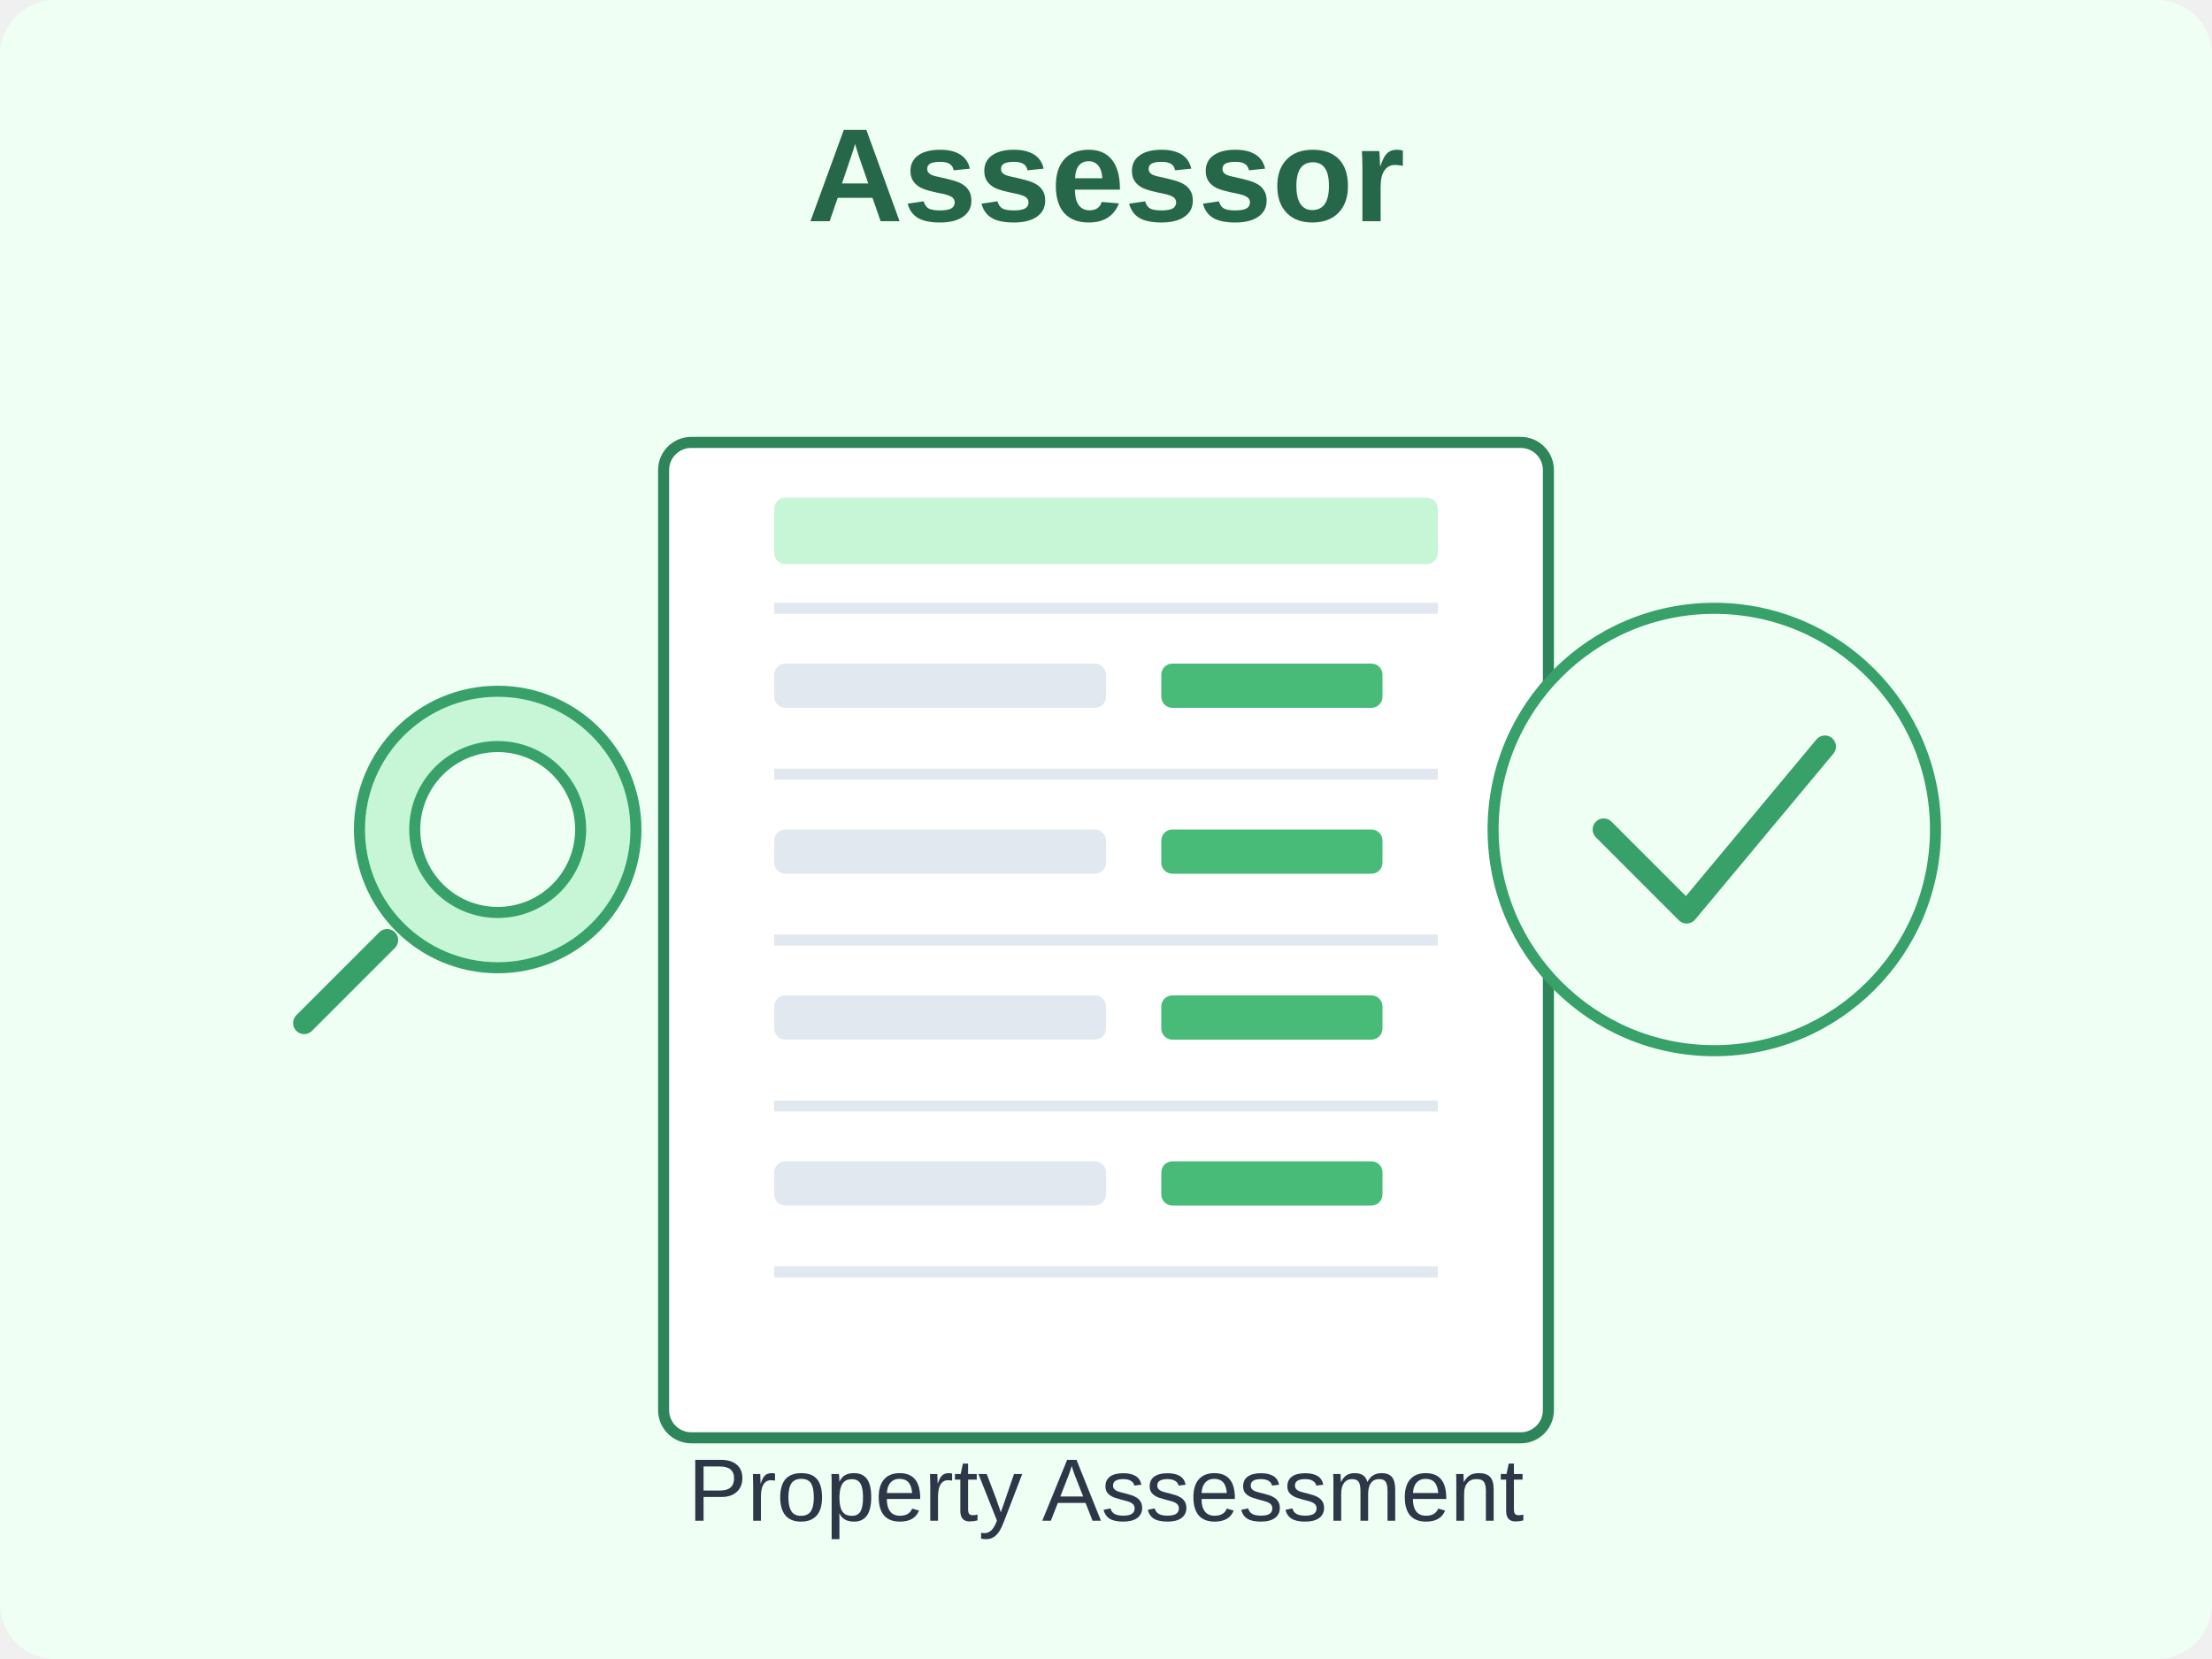
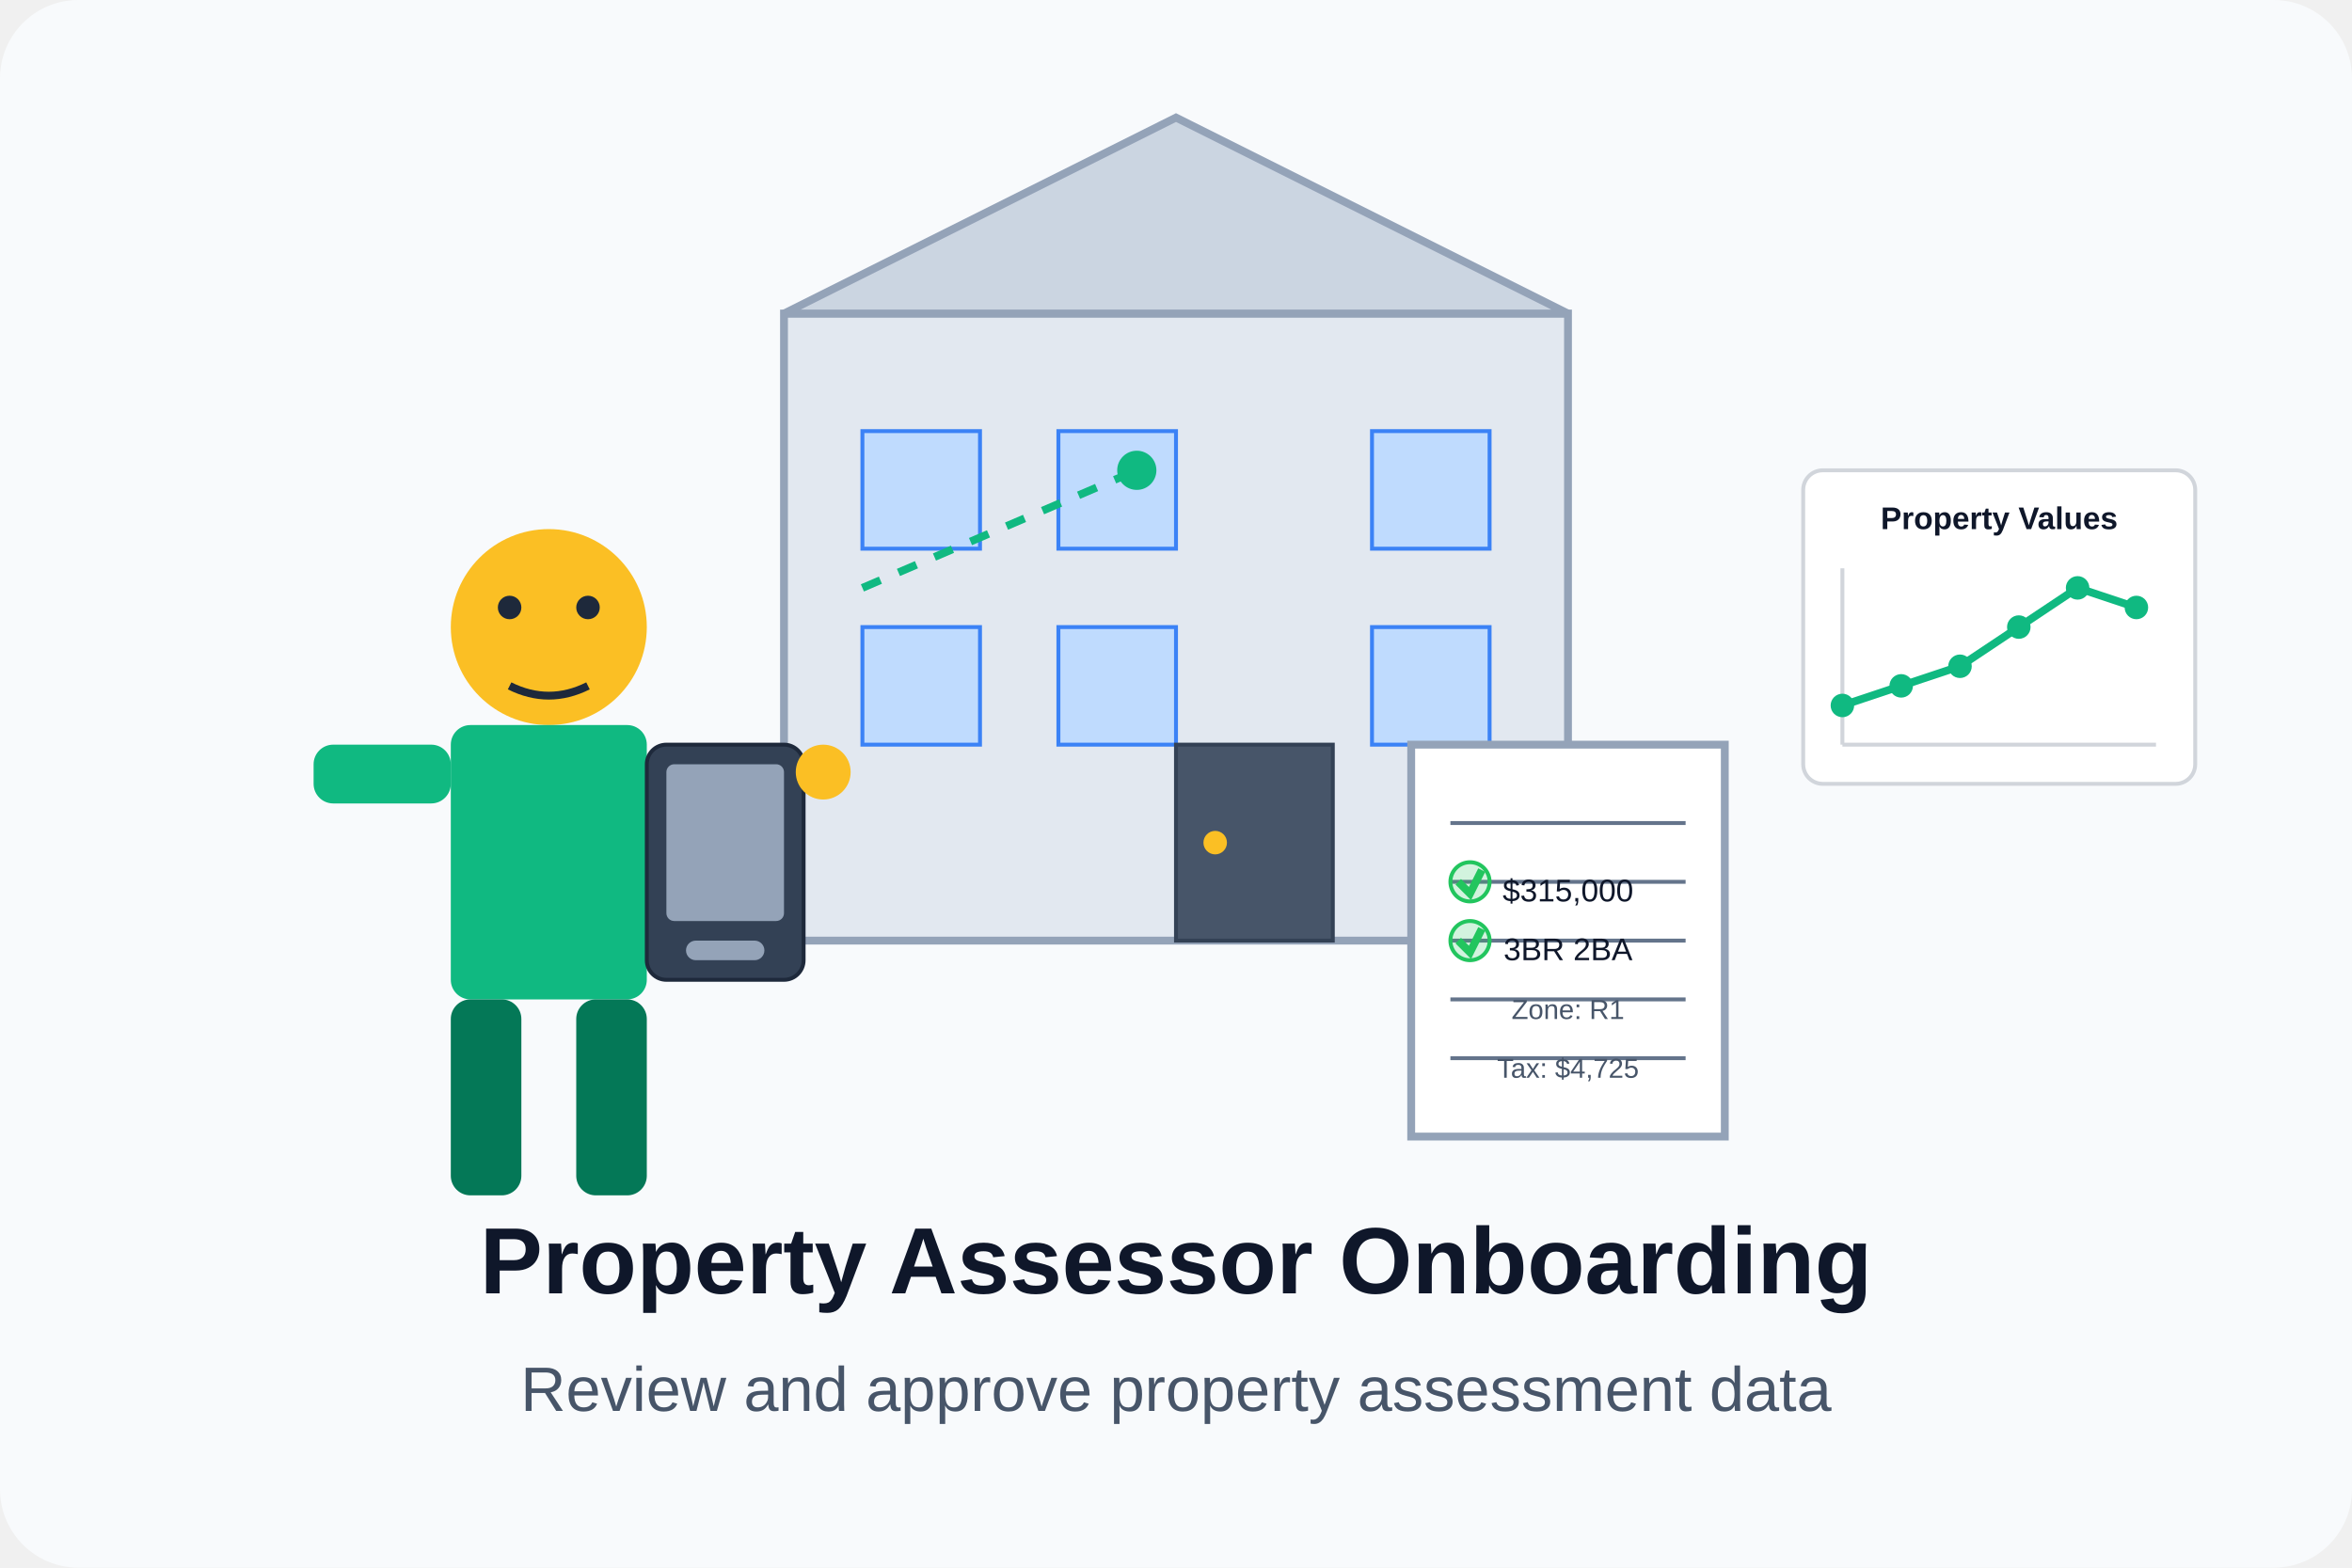
- <svg xmlns="http://www.w3.org/2000/svg" width="400" height="300" viewBox="0 0 400 300" fill="none">
-   <rect width="400" height="300" rx="10" fill="#F0FFF4" />
-   <rect x="120" y="80" width="160" height="180" rx="5" fill="white" stroke="#2F855A" stroke-width="2" />
-   <line x1="140" y1="110" x2="260" y2="110" stroke="#E2E8F0" stroke-width="2" />
-   <line x1="140" y1="140" x2="260" y2="140" stroke="#E2E8F0" stroke-width="2" />
-   <line x1="140" y1="170" x2="260" y2="170" stroke="#E2E8F0" stroke-width="2" />
-   <line x1="140" y1="200" x2="260" y2="200" stroke="#E2E8F0" stroke-width="2" />
-   <line x1="140" y1="230" x2="260" y2="230" stroke="#E2E8F0" stroke-width="2" />
-   <rect x="140" y="90" width="120" height="12" rx="2" fill="#C6F6D5" />
-   <rect x="140" y="120" width="60" height="8" rx="2" fill="#E2E8F0" />
-   <rect x="210" y="120" width="40" height="8" rx="2" fill="#48BB78" />
-   <rect x="140" y="150" width="60" height="8" rx="2" fill="#E2E8F0" />
-   <rect x="210" y="150" width="40" height="8" rx="2" fill="#48BB78" />
-   <rect x="140" y="180" width="60" height="8" rx="2" fill="#E2E8F0" />
-   <rect x="210" y="180" width="40" height="8" rx="2" fill="#48BB78" />
-   <rect x="140" y="210" width="60" height="8" rx="2" fill="#E2E8F0" />
-   <rect x="210" y="210" width="40" height="8" rx="2" fill="#48BB78" />
-   <circle cx="310" cy="150" r="40" fill="#F0FFF4" stroke="#38A169" stroke-width="2" />
-   <path d="M290 150 L305 165 L330 135" stroke="#38A169" stroke-width="4" stroke-linecap="round" stroke-linejoin="round" />
-   <circle cx="90" cy="150" r="25" fill="#C6F6D5" stroke="#38A169" stroke-width="2" />
-   <line x1="70" y1="170" x2="55" y2="185" stroke="#38A169" stroke-width="4" stroke-linecap="round" />
-   <circle cx="90" cy="150" r="15" fill="#F0FFF4" stroke="#38A169" stroke-width="2" />
-   <text x="200" y="40" font-family="Arial, sans-serif" font-size="24" font-weight="bold" text-anchor="middle" fill="#276749">Assessor</text>
-   <text x="200" y="275" font-family="Arial, sans-serif" font-size="16" text-anchor="middle" fill="#2D3748">Property Assessment</text>
+ <svg xmlns="http://www.w3.org/2000/svg" width="600" height="400" viewBox="0 0 600 400" version="1.1">
+   <rect width="600" height="400" fill="#f8fafc" rx="20" ry="20" />
+   <g transform="translate(300, 180)">
+     <g transform="translate(-100, -100)">
+       <rect x="0" y="0" width="200" height="160" fill="#e2e8f0" stroke="#94a3b8" stroke-width="2" />
+       <polygon points="0,0 100,-50 200,0" fill="#cbd5e1" stroke="#94a3b8" stroke-width="2" />
+       <rect x="20" y="30" width="30" height="30" fill="#bfdbfe" stroke="#3b82f6" stroke-width="1" />
+       <rect x="70" y="30" width="30" height="30" fill="#bfdbfe" stroke="#3b82f6" stroke-width="1" />
+       <rect x="150" y="30" width="30" height="30" fill="#bfdbfe" stroke="#3b82f6" stroke-width="1" />
+       <rect x="20" y="80" width="30" height="30" fill="#bfdbfe" stroke="#3b82f6" stroke-width="1" />
+       <rect x="70" y="80" width="30" height="30" fill="#bfdbfe" stroke="#3b82f6" stroke-width="1" />
+       <rect x="150" y="80" width="30" height="30" fill="#bfdbfe" stroke="#3b82f6" stroke-width="1" />
+       <rect x="100" y="110" width="40" height="50" fill="#475569" stroke="#334155" stroke-width="1" />
+       <circle cx="110" cy="135" r="3" fill="#fbbf24" />
+     </g>
+     <g transform="translate(60, 10)">
+       <rect x="0" y="0" width="80" height="100" fill="white" stroke="#94a3b8" stroke-width="2" />
+       <line x1="10" y1="20" x2="70" y2="20" stroke="#64748b" stroke-width="1" />
+       <line x1="10" y1="35" x2="70" y2="35" stroke="#64748b" stroke-width="1" />
+       <line x1="10" y1="50" x2="70" y2="50" stroke="#64748b" stroke-width="1" />
+       <line x1="10" y1="65" x2="70" y2="65" stroke="#64748b" stroke-width="1" />
+       <line x1="10" y1="80" x2="70" y2="80" stroke="#64748b" stroke-width="1" />
+       <circle cx="15" cy="35" r="5" fill="#22c55e" fill-opacity="0.2" stroke="#22c55e" stroke-width="1" />
+       <path d="M 12 35 L 15 38 L 18 32" stroke="#22c55e" stroke-width="2" fill="none" />
+       <circle cx="15" cy="50" r="5" fill="#22c55e" fill-opacity="0.2" stroke="#22c55e" stroke-width="1" />
+       <path d="M 12 50 L 15 53 L 18 47" stroke="#22c55e" stroke-width="2" fill="none" />
+       <text x="40" y="40" font-family="Arial, sans-serif" font-size="8" text-anchor="middle" fill="#0f172a">$315,000</text>
+       <text x="40" y="55" font-family="Arial, sans-serif" font-size="8" text-anchor="middle" fill="#0f172a">3BR 2BA</text>
+       <text x="40" y="70" font-family="Arial, sans-serif" font-size="7" text-anchor="middle" fill="#475569">Zone: R1</text>
+       <text x="40" y="85" font-family="Arial, sans-serif" font-size="7" text-anchor="middle" fill="#475569">Tax: $4,725</text>
+     </g>
+   </g>
+   <g transform="translate(140, 160)">
+     <circle cx="0" cy="0" r="25" fill="#fbbf24" />
+     <circle cx="-10" cy="-5" r="3" fill="#1e293b" />
+     <circle cx="10" cy="-5" r="3" fill="#1e293b" />
+     <path d="M -10 15 Q 0 20 10 15" stroke="#1e293b" stroke-width="2" fill="none" />
+     <rect x="-25" y="25" width="50" height="70" rx="5" ry="5" fill="#10b981" />
+     <rect x="-60" y="30" width="35" height="15" rx="5" ry="5" fill="#10b981" />
+     <rect x="25" y="30" width="35" height="15" rx="5" ry="5" fill="#10b981" />
+     <rect x="25" y="30" width="40" height="60" rx="5" ry="5" fill="#334155" stroke="#1e293b" stroke-width="1" />
+     <rect x="30" y="35" width="30" height="40" rx="2" ry="2" fill="#94a3b8" />
+     <rect x="35" y="80" width="20" height="5" rx="2.5" ry="2.5" fill="#94a3b8" />
+     <circle cx="70" cy="37" r="7" fill="#fbbf24" />
+     <rect x="-25" y="95" width="18" height="50" rx="5" ry="5" fill="#047857" />
+     <rect x="7" y="95" width="18" height="50" rx="5" ry="5" fill="#047857" />
+   </g>
+   <line x1="220" y1="150" x2="290" y2="120" stroke="#10b981" stroke-width="2" stroke-dasharray="5,5" />
+   <circle cx="290" cy="120" r="5" fill="#10b981" />
+   <g transform="translate(460, 120)">
+     <rect x="0" y="0" width="100" height="80" rx="5" ry="5" fill="white" stroke="#d1d5db" stroke-width="1" />
+     <text x="50" y="15" font-family="Arial, sans-serif" font-size="8" font-weight="bold" text-anchor="middle" fill="#0f172a">Property Values</text>
+     <line x1="10" y1="70" x2="90" y2="70" stroke="#d1d5db" stroke-width="1" />
+     <line x1="10" y1="70" x2="10" y2="25" stroke="#d1d5db" stroke-width="1" />
+     <polyline points="10,60 25,55 40,50 55,40 70,30 85,35" stroke="#10b981" stroke-width="2" fill="none" />
+     <circle cx="10" cy="60" r="3" fill="#10b981" />
+     <circle cx="25" cy="55" r="3" fill="#10b981" />
+     <circle cx="40" cy="50" r="3" fill="#10b981" />
+     <circle cx="55" cy="40" r="3" fill="#10b981" />
+     <circle cx="70" cy="30" r="3" fill="#10b981" />
+     <circle cx="85" cy="35" r="3" fill="#10b981" />
+   </g>
+   <text x="300" y="330" font-family="Arial, sans-serif" font-size="24" font-weight="bold" text-anchor="middle" fill="#0f172a">
+     Property Assessor Onboarding
+   </text>
+   <text x="300" y="360" font-family="Arial, sans-serif" font-size="16" text-anchor="middle" fill="#475569">
+     Review and approve property assessment data
+   </text>
</svg>
